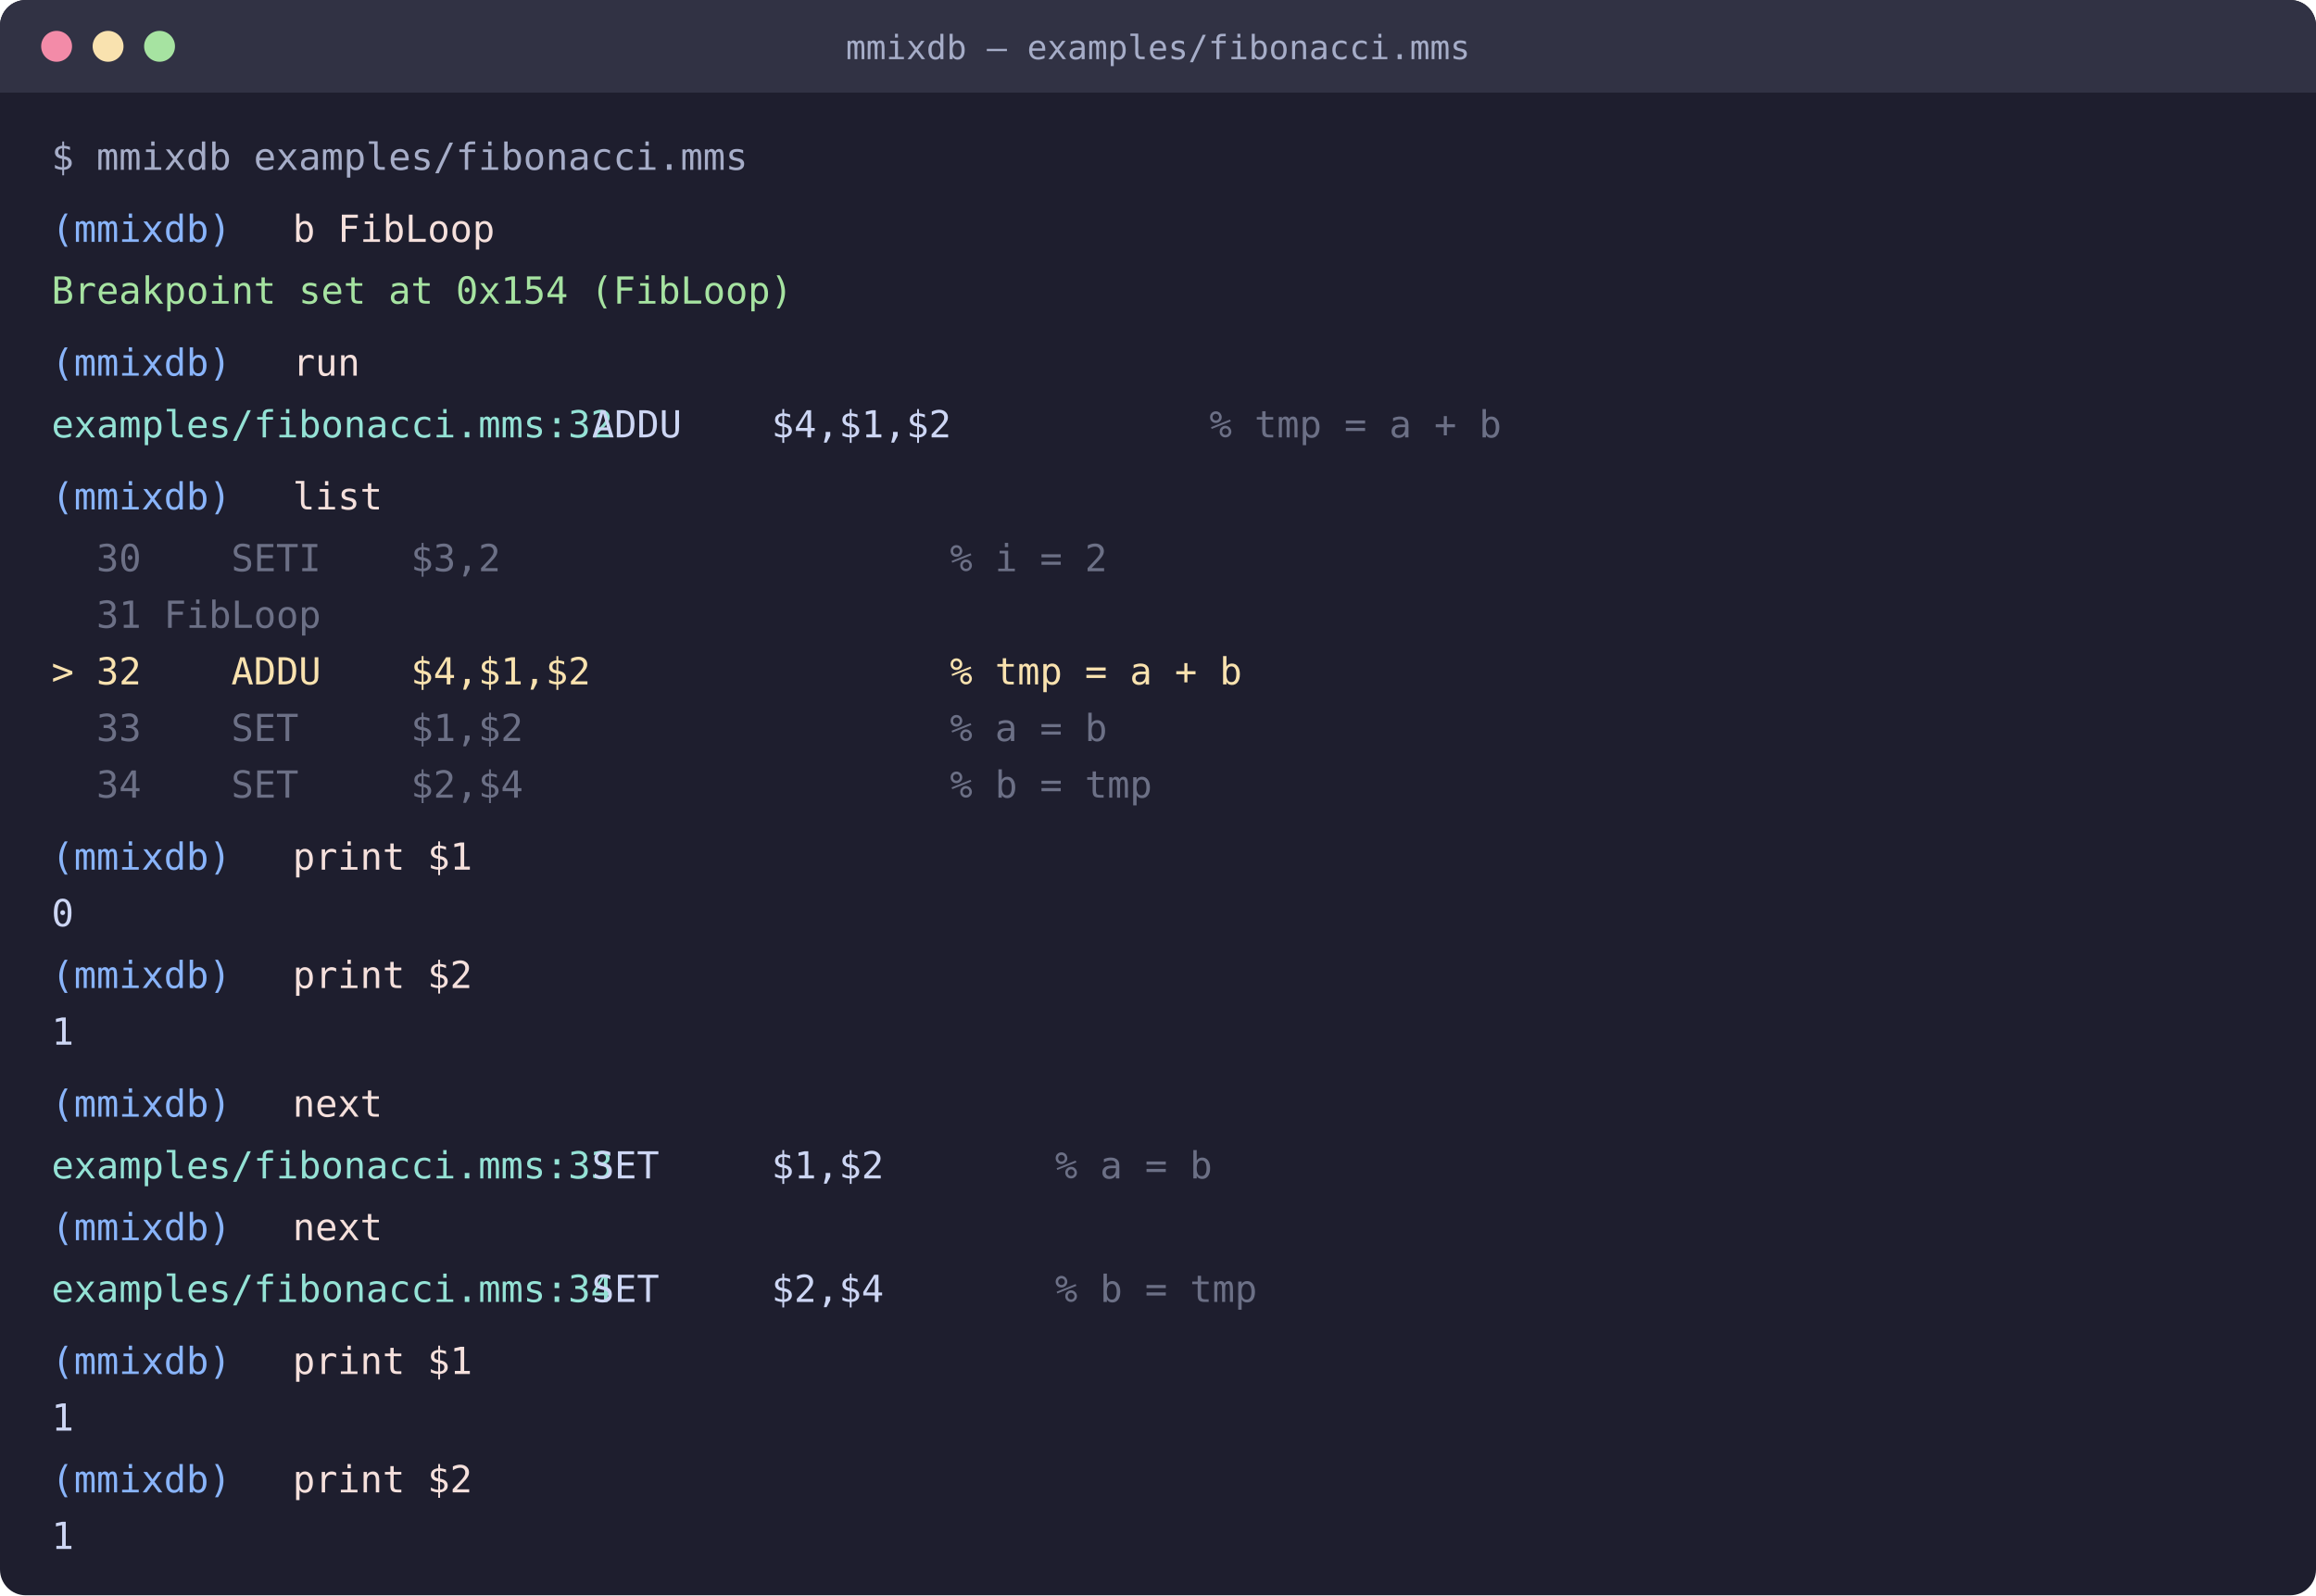
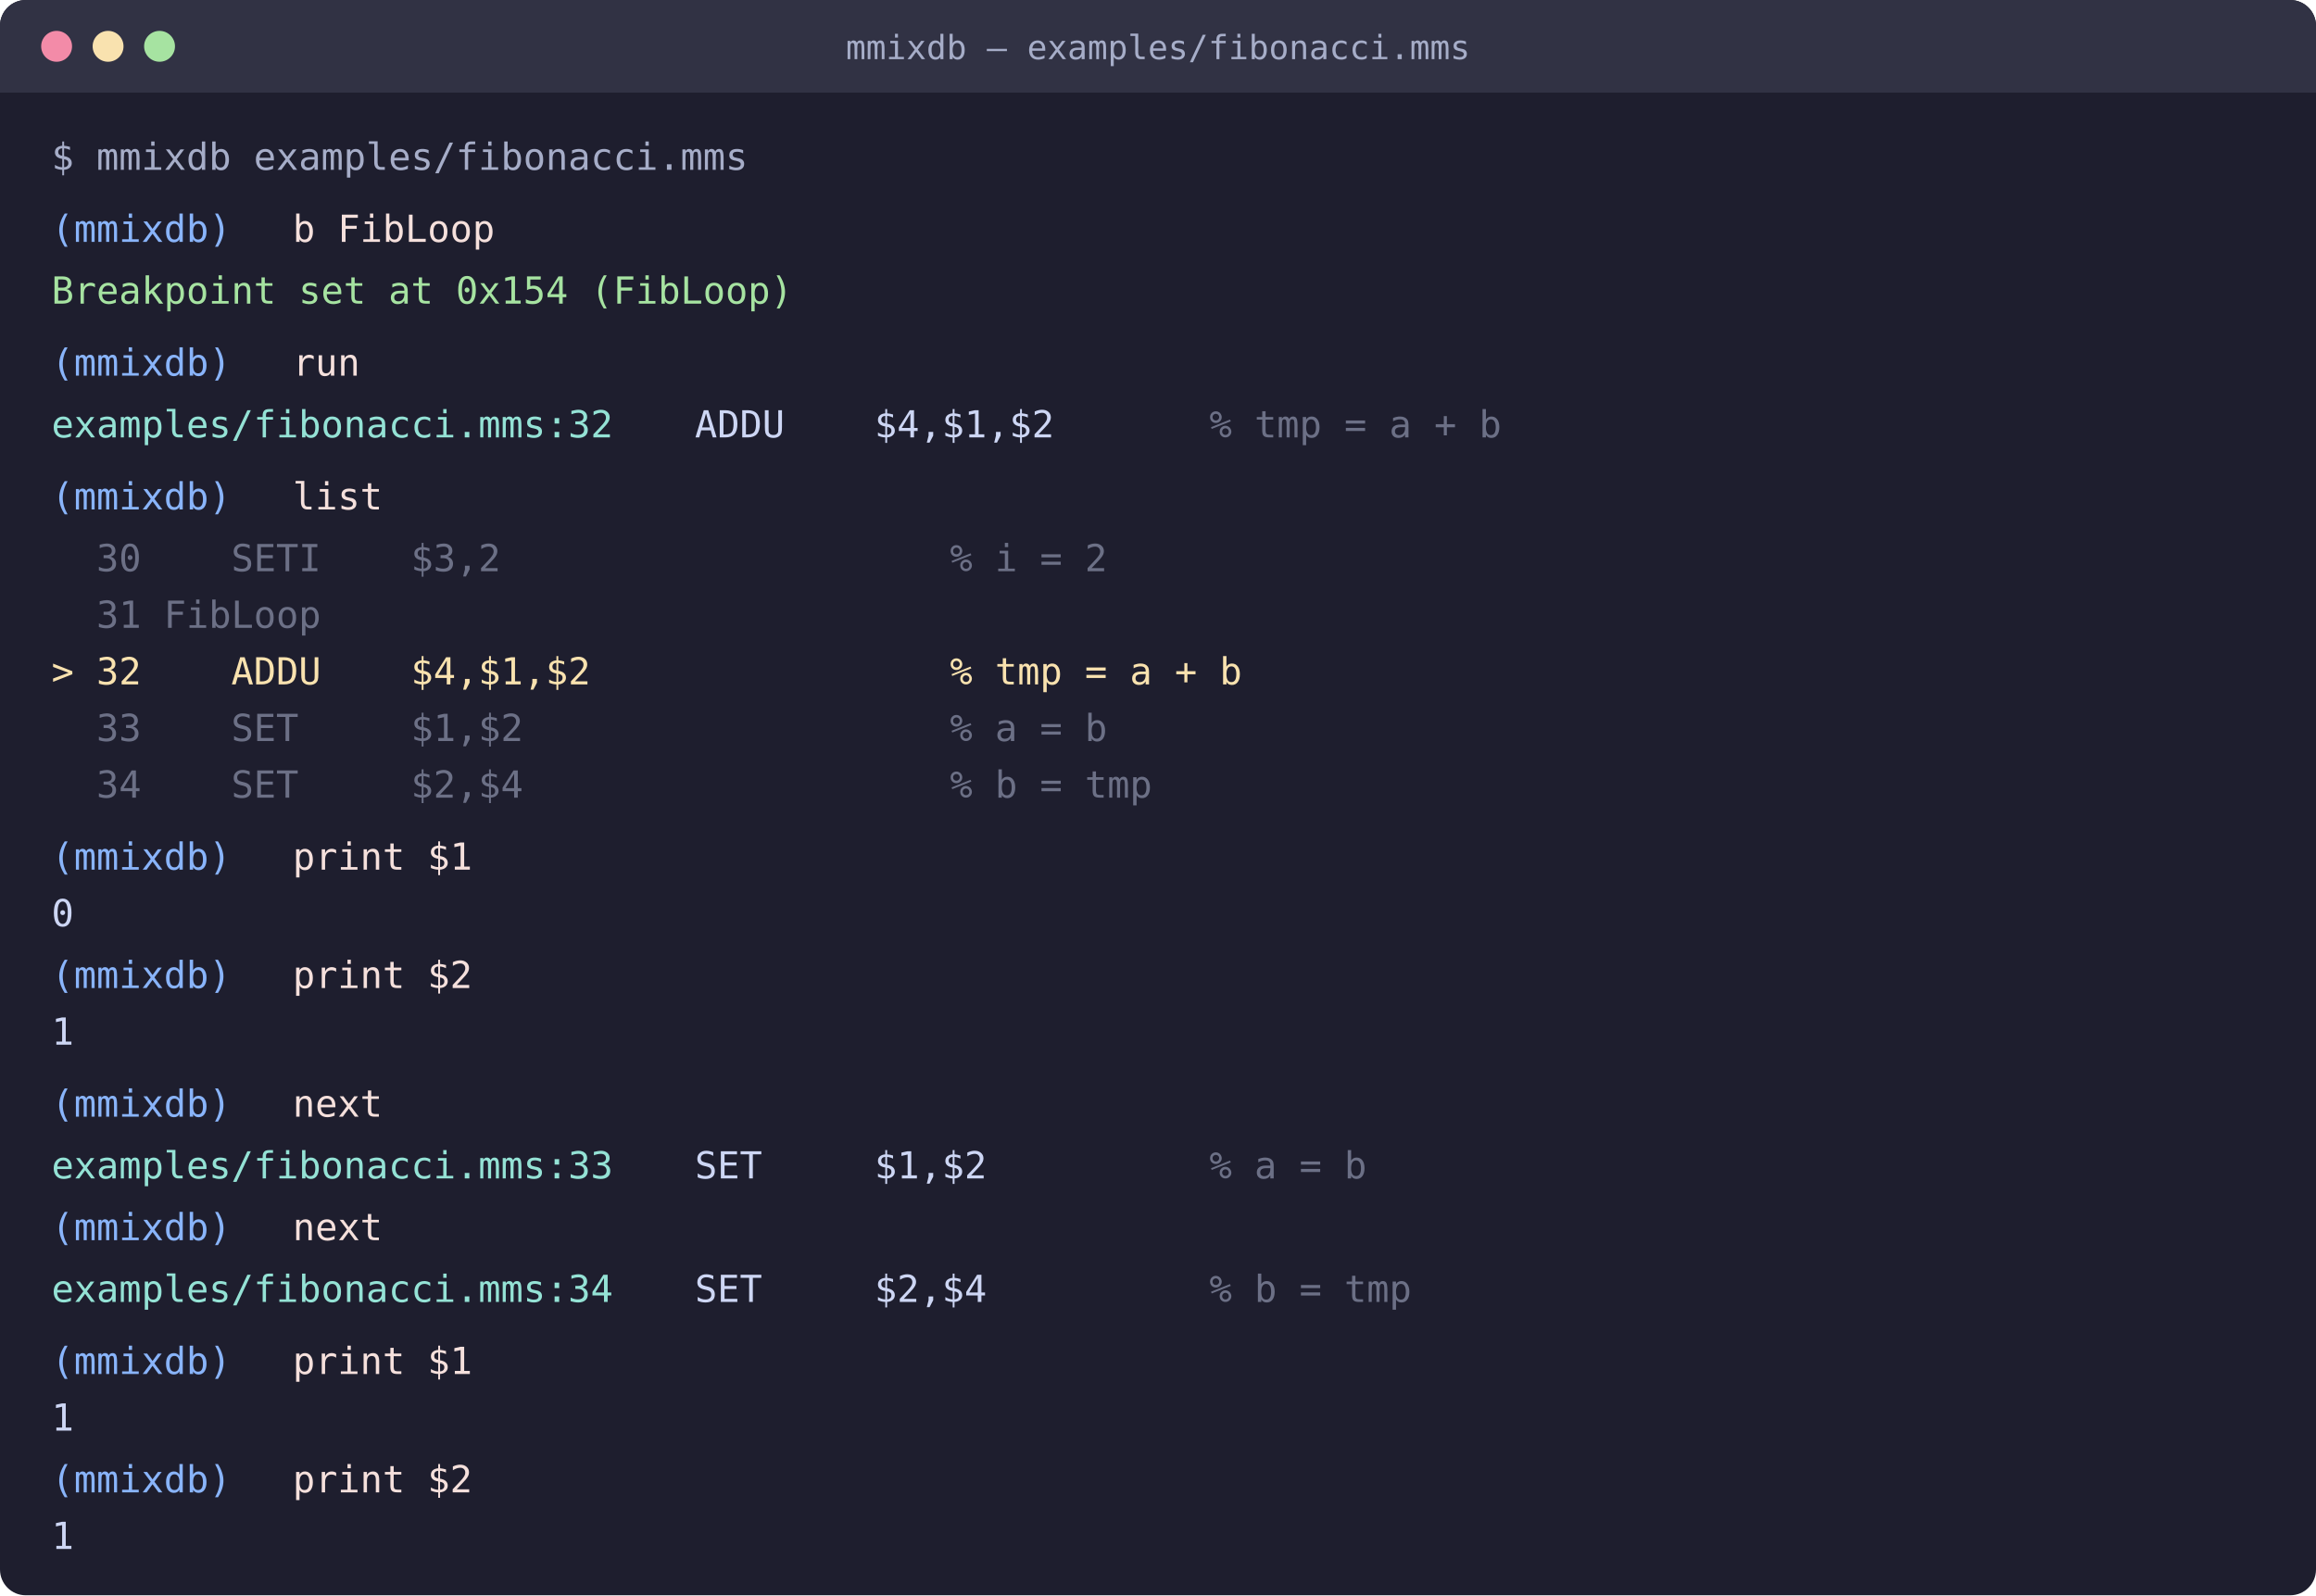
- <svg xmlns="http://www.w3.org/2000/svg" viewBox="0 0 900 620" role="img" aria-label="Terminal transcript of an mmixdb session: setting a breakpoint at FibLoop, running to it, listing source, printing two registers, single-stepping, and printing them again.">
+ <svg xmlns="http://www.w3.org/2000/svg" viewBox="0 0 900 620" role="img" aria-label="Terminal screenshot of an mmixdb debugging session.">
  <rect x="0" y="0" width="900" height="620" rx="10" fill="#1e1e2e" />
  <rect x="0" y="0" width="900" height="36" rx="10" fill="#313244" />
  <rect x="0" y="26" width="900" height="10" fill="#313244" />
  <circle cx="22" cy="18" r="6" fill="#f38ba8" />
  <circle cx="42" cy="18" r="6" fill="#f9e2af" />
  <circle cx="62" cy="18" r="6" fill="#a6e3a1" />
  <text x="450" y="23" text-anchor="middle" font-family="SFMono-Regular, Menlo, Consolas, monospace" font-size="13" fill="#a6adc8">mmixdb — examples/fibonacci.mms</text>
  <g font-family="SFMono-Regular, Menlo, Consolas, monospace" font-size="14.5" xml:space="preserve">
    <text x="20" y="66" fill="#a6adc8">$ mmixdb examples/fibonacci.mms</text>
    <text x="20" y="94" fill="#89b4fa">(mmixdb)</text>
    <text x="105" y="94" fill="#f5e0dc"> b FibLoop</text>
    <text x="20" y="118" fill="#a6e3a1">Breakpoint set at 0x154 (FibLoop)</text>
    <text x="20" y="146" fill="#89b4fa">(mmixdb)</text>
    <text x="105" y="146" fill="#f5e0dc"> run</text>
    <text x="20" y="170" fill="#94e2d5">examples/fibonacci.mms:32</text>
-     <text x="230" y="170" fill="#cdd6f4">ADDU    $4,$1,$2</text>
+     <text x="270" y="170" fill="#cdd6f4">ADDU    $4,$1,$2</text>
    <text x="470" y="170" fill="#6c7086">% tmp = a + b</text>
    <text x="20" y="198" fill="#89b4fa">(mmixdb)</text>
    <text x="105" y="198" fill="#f5e0dc"> list</text>
    <text x="20" y="222" fill="#6c7086">  30    SETI    $3,2                    % i = 2</text>
    <text x="20" y="244" fill="#6c7086">  31 FibLoop</text>
    <text x="20" y="266" fill="#f9e2af">&gt; 32    ADDU    $4,$1,$2                % tmp = a + b</text>
    <text x="20" y="288" fill="#6c7086">  33    SET     $1,$2                   % a = b</text>
    <text x="20" y="310" fill="#6c7086">  34    SET     $2,$4                   % b = tmp</text>
    <text x="20" y="338" fill="#89b4fa">(mmixdb)</text>
    <text x="105" y="338" fill="#f5e0dc"> print $1</text>
    <text x="20" y="360" fill="#cdd6f4">0</text>
    <text x="20" y="384" fill="#89b4fa">(mmixdb)</text>
    <text x="105" y="384" fill="#f5e0dc"> print $2</text>
    <text x="20" y="406" fill="#cdd6f4">1</text>
    <text x="20" y="434" fill="#89b4fa">(mmixdb)</text>
    <text x="105" y="434" fill="#f5e0dc"> next</text>
    <text x="20" y="458" fill="#94e2d5">examples/fibonacci.mms:33</text>
-     <text x="230" y="458" fill="#cdd6f4">SET     $1,$2</text>
-     <text x="410" y="458" fill="#6c7086">% a = b</text>
+     <text x="270" y="458" fill="#cdd6f4">SET     $1,$2</text>
+     <text x="470" y="458" fill="#6c7086">% a = b</text>
    <text x="20" y="482" fill="#89b4fa">(mmixdb)</text>
    <text x="105" y="482" fill="#f5e0dc"> next</text>
    <text x="20" y="506" fill="#94e2d5">examples/fibonacci.mms:34</text>
-     <text x="230" y="506" fill="#cdd6f4">SET     $2,$4</text>
-     <text x="410" y="506" fill="#6c7086">% b = tmp</text>
+     <text x="270" y="506" fill="#cdd6f4">SET     $2,$4</text>
+     <text x="470" y="506" fill="#6c7086">% b = tmp</text>
    <text x="20" y="534" fill="#89b4fa">(mmixdb)</text>
    <text x="105" y="534" fill="#f5e0dc"> print $1</text>
    <text x="20" y="556" fill="#cdd6f4">1</text>
    <text x="20" y="580" fill="#89b4fa">(mmixdb)</text>
    <text x="105" y="580" fill="#f5e0dc"> print $2</text>
    <text x="20" y="602" fill="#cdd6f4">1</text>
  </g>
</svg>
